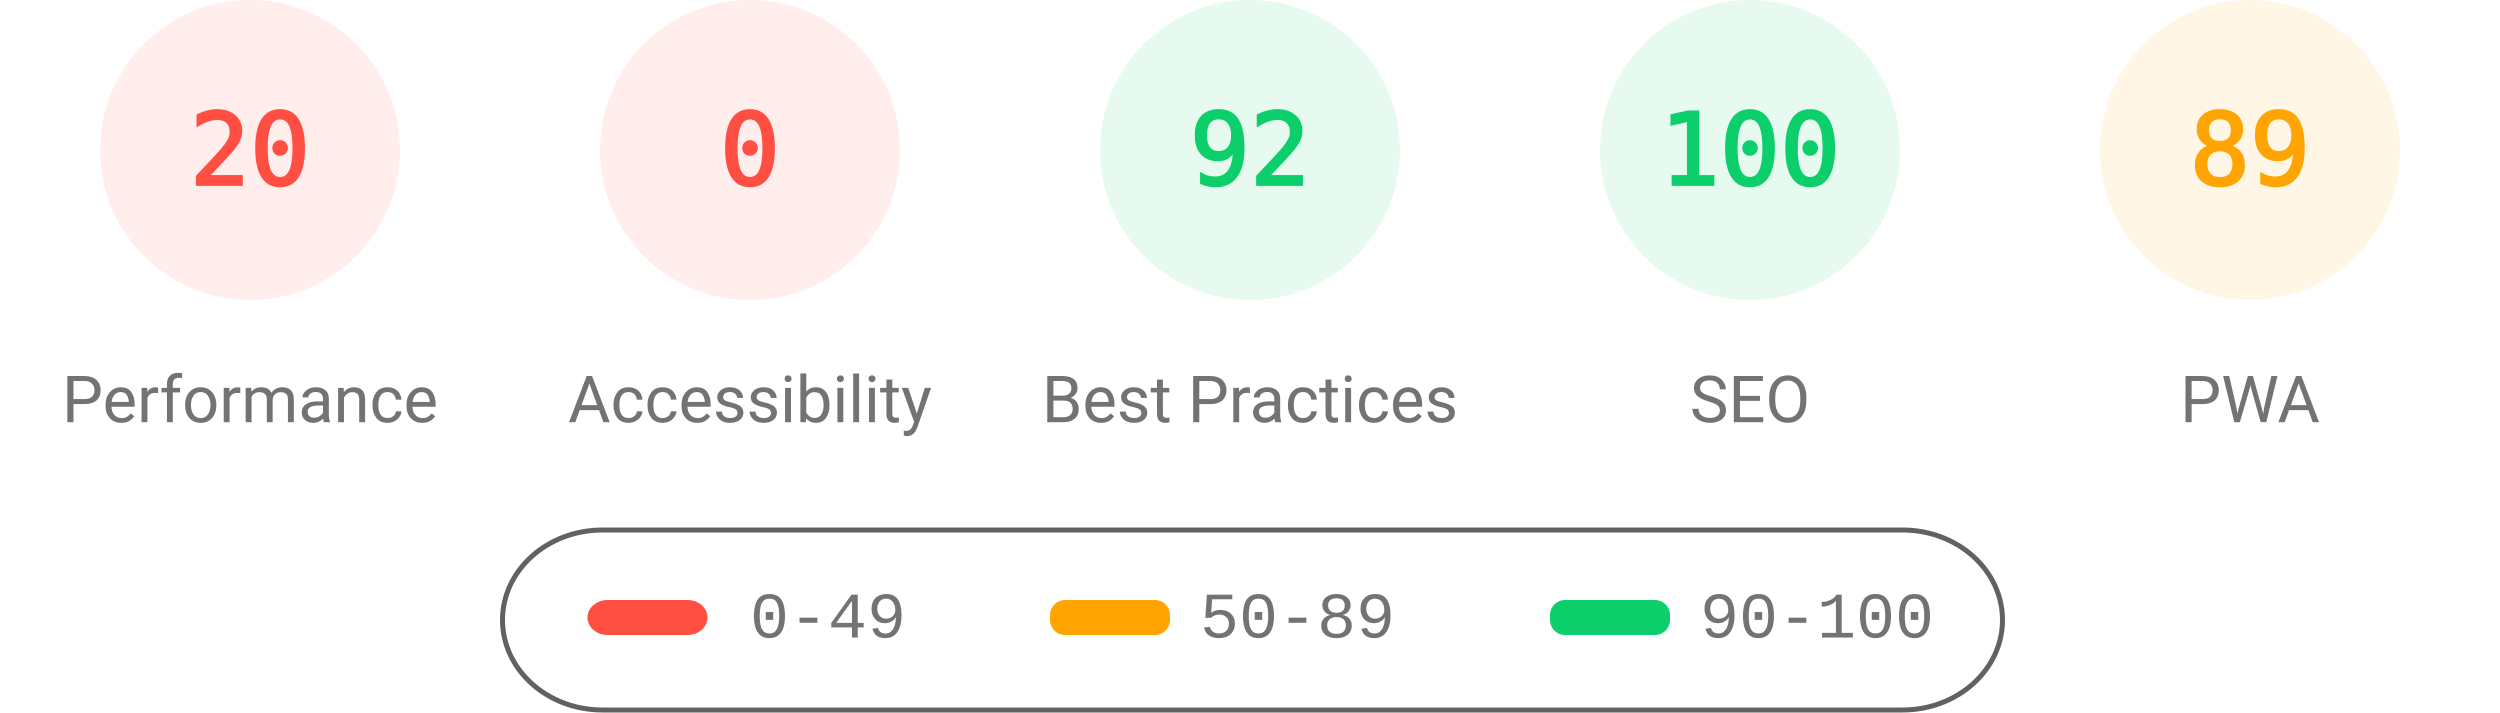
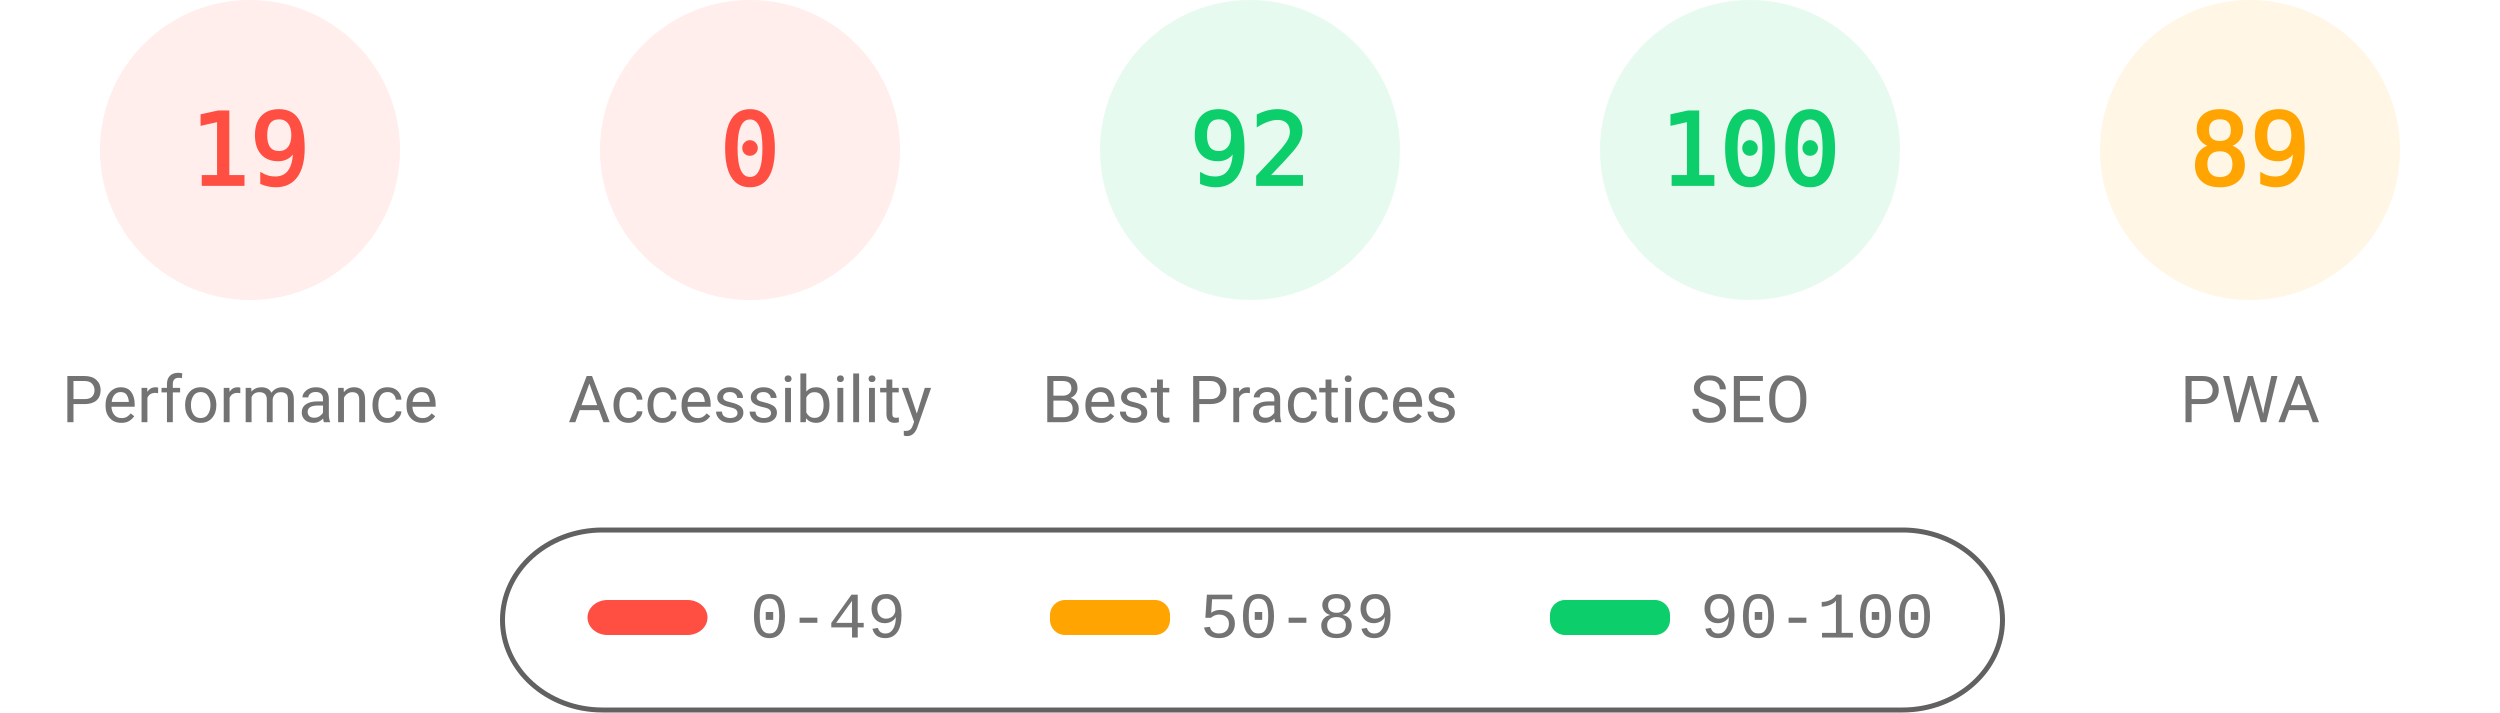
<svg xmlns="http://www.w3.org/2000/svg" fill="none" width="1000" height="285">
  <style>.gauge-base{opacity:.1}.gauge-arc{fill:none;animation-delay:250ms;stroke-linecap:round;transform:rotate(-90deg);transform-origin:100px 60px;animation:load-gauge 1s ease forwards}.guage-text{font-size:40px;font-family:monospace;text-align:center}.guage-red{color:#ff4e42;fill:#ff4e42;stroke:#ff4e42}.guage-orange{color:#ffa400;fill:#ffa400;stroke:#ffa400}.guage-green{color:#0cce6b;fill:#0cce6b;stroke:#0cce6b}.guage-undefined{color:#5c5c5c;fill:#5c5c5c;stroke:#5c5c5c}.guage-title{color:#737373;fill:#737373;stroke:none;font-size:26px;line-height:26px;font-family:Roboto,Halvetica,Arial,sans-serif}@keyframes load-gauge{from{stroke-dasharray:0 352.858}}</style>
  <svg class="guage-div guage-perf guage-red" viewBox="0 0 200 200" width="200" height="200">
    <circle class="gauge-base" r="56" cx="100" cy="60" stroke-width="8" />
-     <circle class="gauge-arc guage-arc-1" r="56" cx="100" cy="60" stroke-width="8" style="stroke-dasharray:70.372,351.858" />
-     <text class="guage-text" x="100" y="60" alignment-baseline="central" dominant-baseline="central" text-anchor="middle">20</text>
+     <circle class="gauge-arc guage-arc-1" r="56" cx="100" cy="60" stroke-width="8" style="stroke-dasharray:66.853,351.858" />
+     <text class="guage-text" x="100" y="60" alignment-baseline="central" dominant-baseline="central" text-anchor="middle">19</text>
    <text class="guage-title" x="100" y="160" alignment-baseline="central" dominant-baseline="central" text-anchor="middle">Performance</text>
  </svg>
  <svg class="guage-div guage-acc guage-red" viewBox="0 0 200 200" width="200" height="200" x="200">
    <circle class="gauge-base" r="56" cx="100" cy="60" stroke-width="8" />
    <circle class="gauge-arc guage-arc-2" r="56" cx="100" cy="60" stroke-width="8" style="stroke-dasharray:0,351.858" />
    <text class="guage-text" x="100" y="60" alignment-baseline="central" dominant-baseline="central" text-anchor="middle">0</text>
    <text class="guage-title" x="100" y="160" alignment-baseline="central" dominant-baseline="central" text-anchor="middle">Accessibility</text>
  </svg>
  <svg class="guage-div guage-best guage-green" viewBox="0 0 200 200" width="200" height="200" x="400">
    <circle class="gauge-base" r="56" cx="100" cy="60" stroke-width="8" />
    <circle class="gauge-arc guage-arc-3" r="56" cx="100" cy="60" stroke-width="8" style="stroke-dasharray:323.709,351.858" />
    <text class="guage-text" x="100" y="60" alignment-baseline="central" dominant-baseline="central" text-anchor="middle">92</text>
    <text class="guage-title" x="100" y="160" alignment-baseline="central" dominant-baseline="central" text-anchor="middle">Best Practices</text>
  </svg>
  <svg class="guage-div guage-seo guage-green" viewBox="0 0 200 200" width="200" height="200" x="600">
    <circle class="gauge-base" r="56" cx="100" cy="60" stroke-width="8" />
    <circle class="gauge-arc guage-arc-4" r="56" cx="100" cy="60" stroke-width="8" style="stroke-dasharray:351.858,351.858" />
    <text class="guage-text" x="100" y="60" alignment-baseline="central" dominant-baseline="central" text-anchor="middle">100</text>
    <text class="guage-title" x="100" y="160" alignment-baseline="central" dominant-baseline="central" text-anchor="middle">SEO</text>
  </svg>
  <svg class="guage-div guage-pwa guage-orange" viewBox="0 0 200 200" width="200" height="200" x="800">
    <circle class="gauge-base" r="56" cx="100" cy="60" stroke-width="8" />
    <circle class="gauge-arc guage-arc-4" r="56" cx="100" cy="60" stroke-width="8" style="stroke-dasharray:313.154,351.858" />
    <text class="guage-text" x="100" y="60" alignment-baseline="central" dominant-baseline="central" text-anchor="middle">89</text>
    <text class="guage-title" x="100" y="160" alignment-baseline="central" dominant-baseline="central" text-anchor="middle">PWA</text>
  </svg>
  <svg width="604" height="76" x="200" y="210">
    <path fill="none" id="canvas_background" d="M-1-1h604v80H-1z" />
    <rect fill-opacity="0" stroke="#616161" stroke-width="2" rx="40" id="svg_2" height="72" width="600" y="2" x="1" fill="#000" />
    <rect stroke="#000" rx="8" id="svg_3" height="14" width="48" y="30" x="35" stroke-opacity="null" stroke-width="0" fill="#ff4e42" />
    <rect stroke="#000" rx="6" id="svg_4" height="14" width="48" y="30" x="220" stroke-opacity="null" stroke-width="0" fill="#ffa400" />
    <rect stroke="#000" rx="6" id="svg_5" height="14" width="48" y="30" x="420" stroke-opacity="null" stroke-width="0" fill="#0cce6b" />
    <text xml:space="preserve" text-anchor="start" font-family="'Courier New', Courier, monospace" font-size="26" id="svg_6" y="45" x="100" stroke-opacity="null" stroke-width="0" stroke="#000" fill="#737373">0-49</text>
    <text xml:space="preserve" text-anchor="start" font-family="'Courier New', Courier, monospace" font-size="26" id="svg_7" y="45" x="280" stroke-opacity="null" stroke-width="0" stroke="#000" fill="#737373">50-89</text>
    <text xml:space="preserve" text-anchor="start" font-family="'Courier New', Courier, monospace" font-size="26" id="svg_8" y="45" x="480" stroke-opacity="null" stroke-width="0" stroke="#000" fill="#737373">90-100</text>
  </svg>
</svg>
